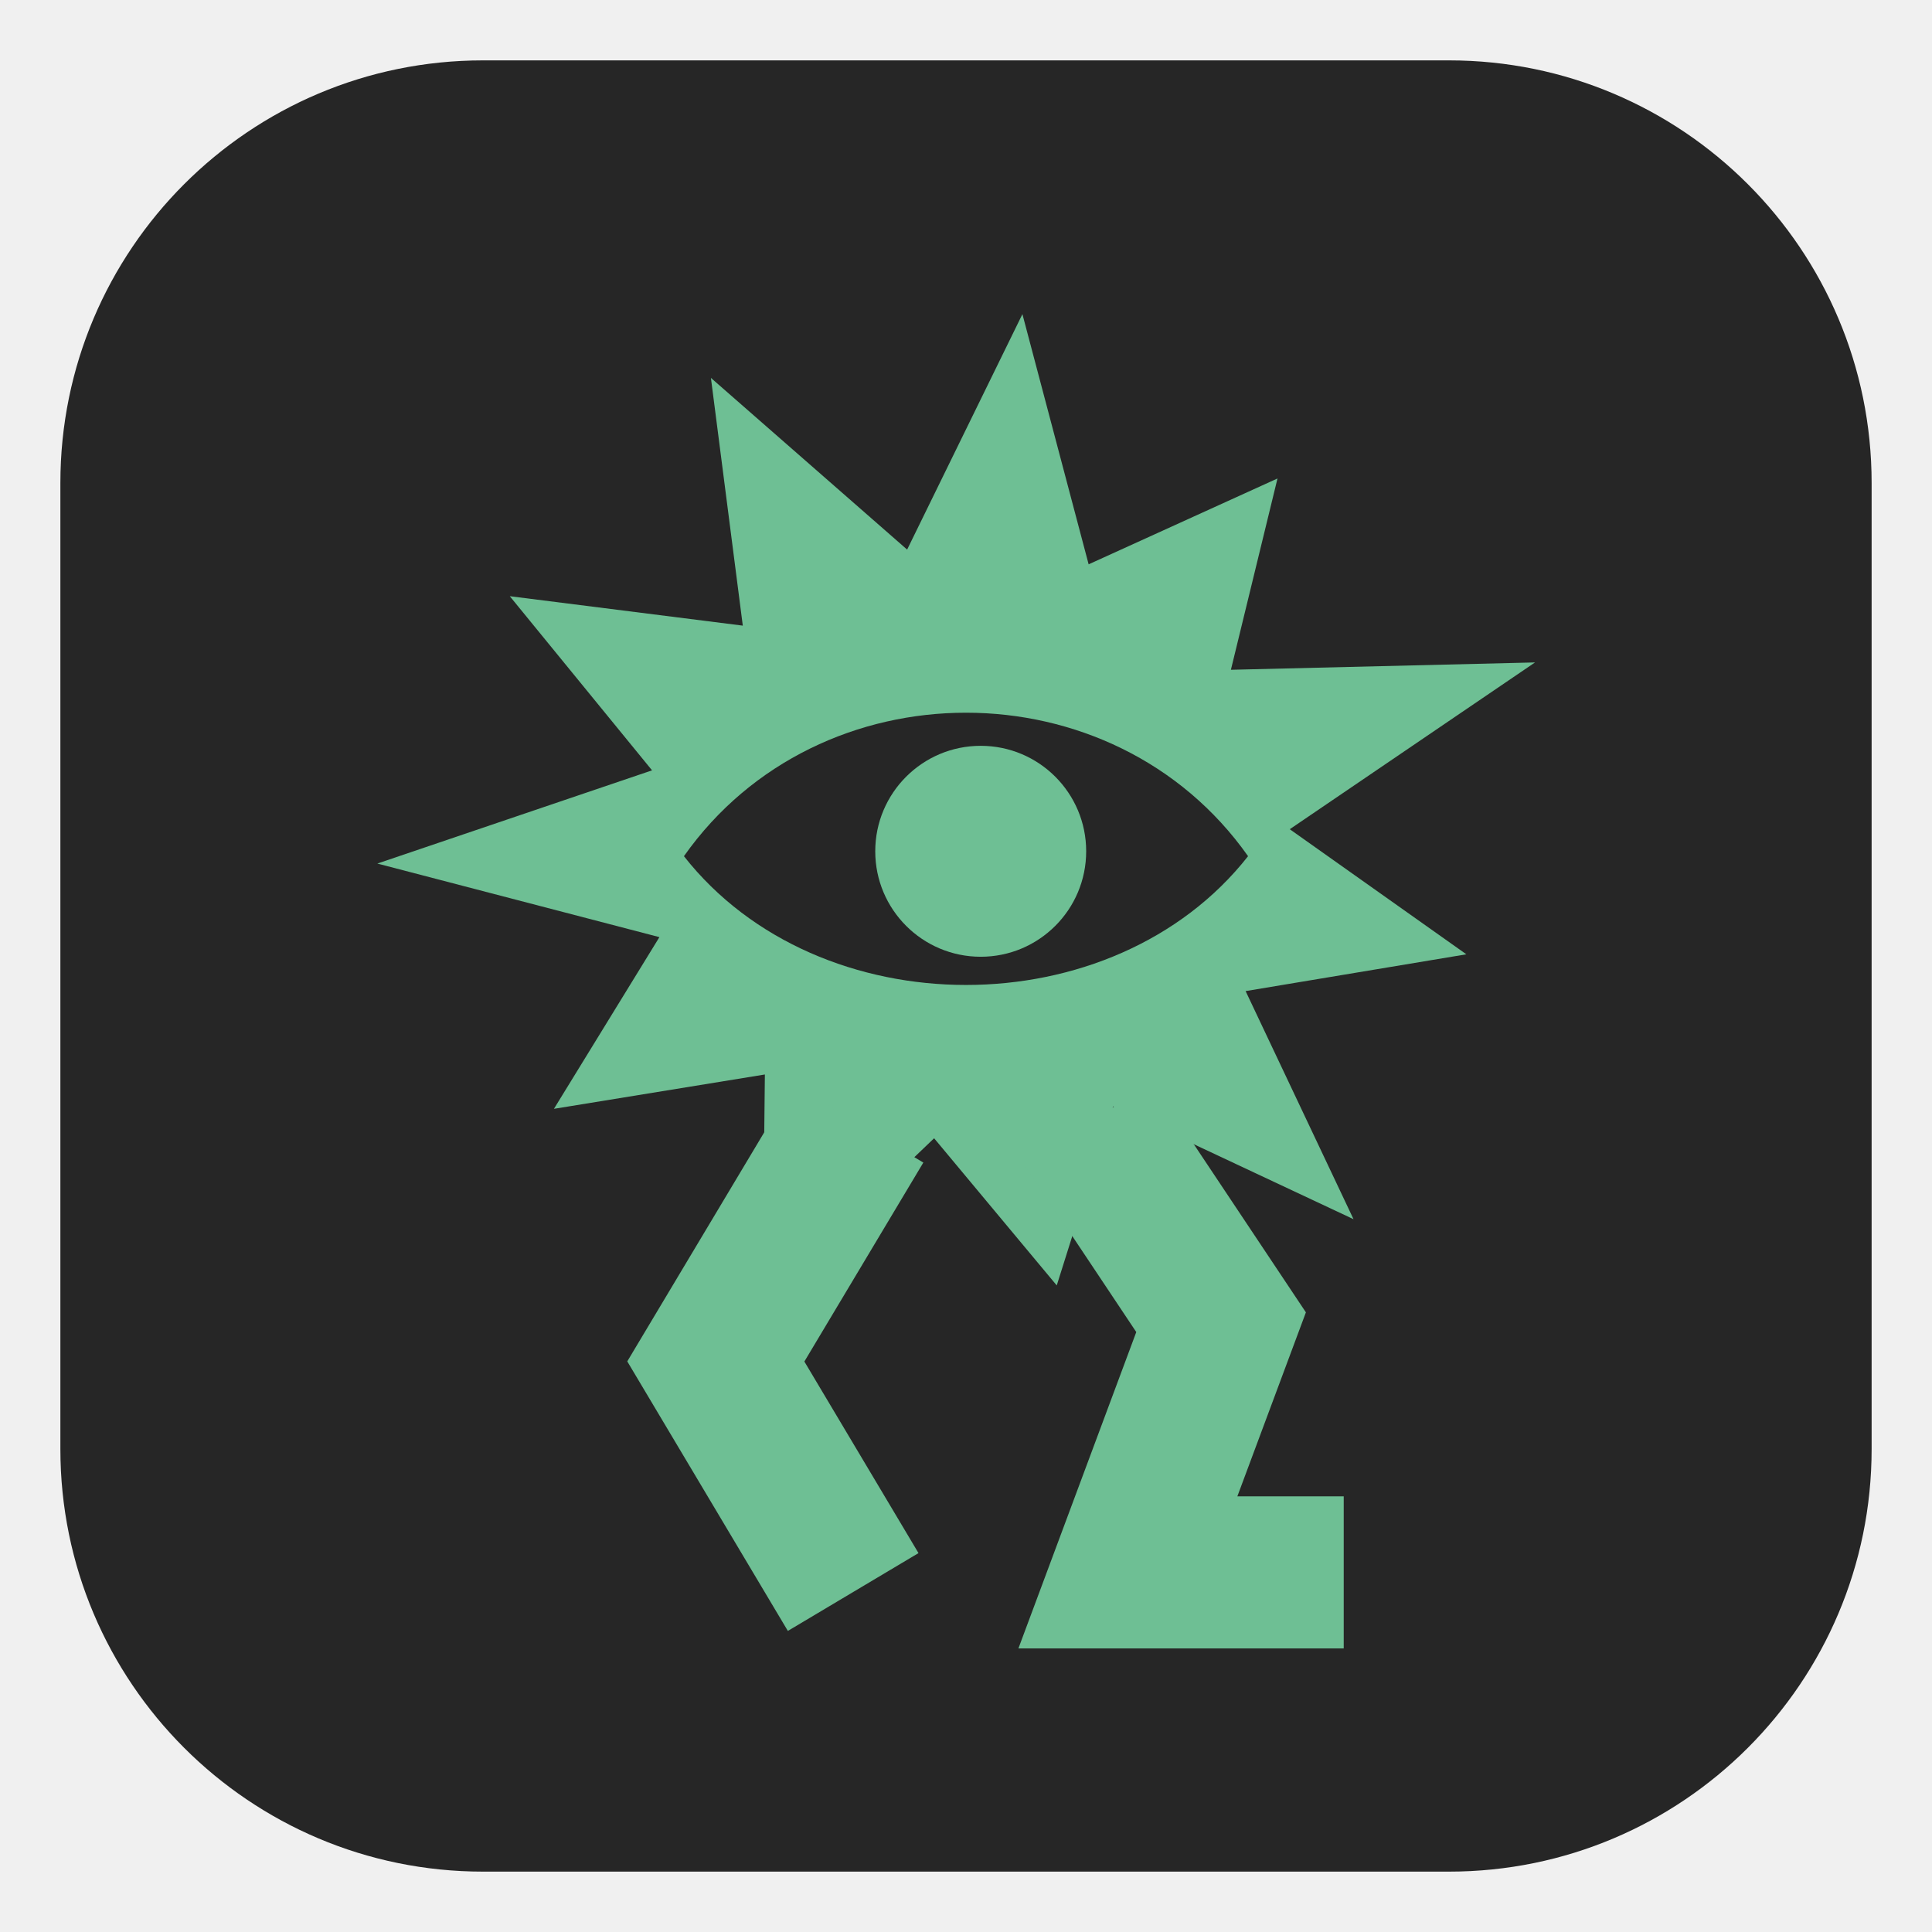
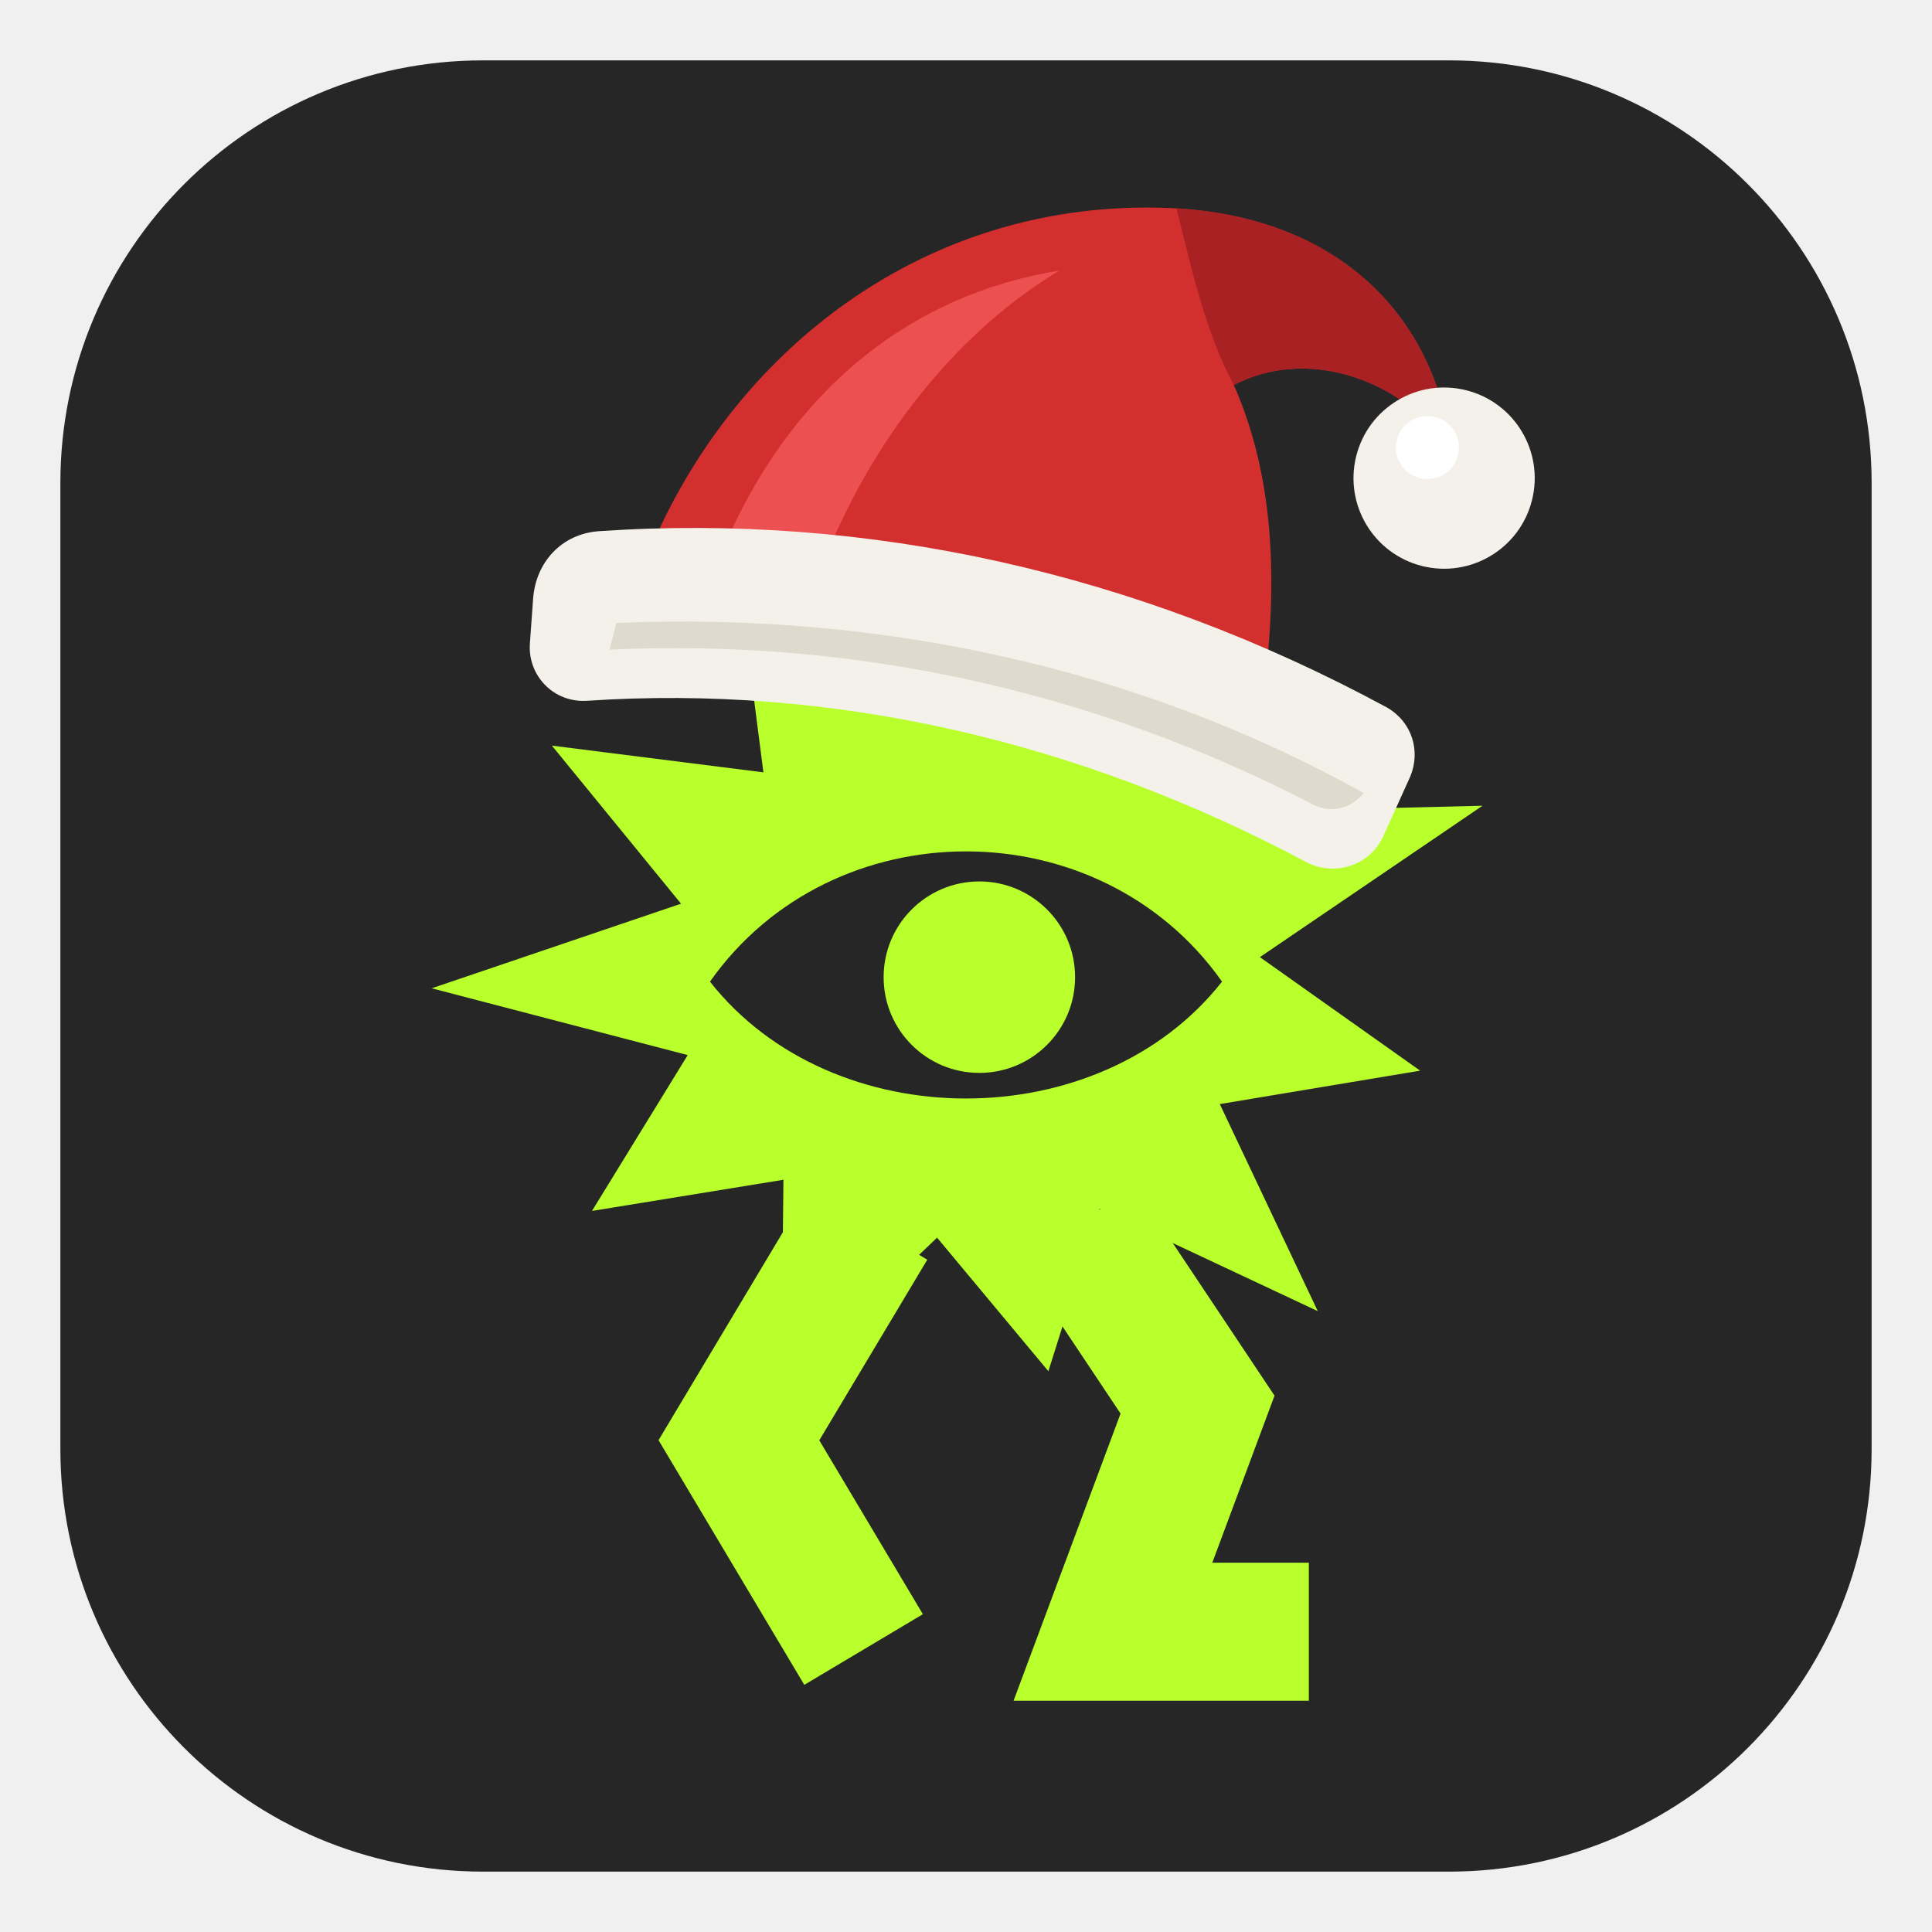
<svg xmlns="http://www.w3.org/2000/svg" viewBox="0 0 512 512">
  <rect x="16" y="16" width="480" height="480" rx="112" fill="#262626" />
-   <g transform="translate(256 262) scale(6.5) translate(-32 -32)">
-     <path fill="#6EBF94" fill-rule="evenodd" d="M34.3 4.5 L37.0 14.7 L44.7 11.2 L42.8 19.0 L55.2 18.7 L45.2 25.5 L52.4 30.6 L43.4 32.1 L47.8 41.4 L38.0 36.8 L35.7 44.1 L30.7 38.1 L23.7 44.8 L23.8 35.5 L15.2 36.9 L19.5 29.9 L8.0 26.9 L19.2 23.1 L13.4 16.0 L22.9 17.2 L21.6 7.1 L29.6 14.1Z M20.5 26.6C26 18.8 38 18.8 43.5 26.6C38 33.6 26 33.6 20.5 26.6Z" />
-     <circle cx="32.6" cy="26.4" r="4.3" fill="#6EBF94" />
-     <path d="M27.6 37.5 L21.8 47.2 L27.4 56.6 M37 37.5 L42.4 45.6 L38.6 55.8 L47.4 55.8" fill="none" stroke="#6EBF94" stroke-width="6.2" stroke-linejoin="miter" stroke-miterlimit="8" />
+   <g transform="translate(256 292) scale(5.9) translate(-32 -32)">
+     <path fill="#B8FF2C" fill-rule="evenodd" d="M34.3 4.5 L37.0 14.7 L44.7 11.2 L42.8 19.0 L55.2 18.7 L45.2 25.5 L52.4 30.6 L43.4 32.1 L47.8 41.4 L38.0 36.8 L35.7 44.1 L30.7 38.1 L23.7 44.8 L23.8 35.5 L15.2 36.9 L19.5 29.9 L8.0 26.9 L19.2 23.1 L13.4 16.0 L22.9 17.2 L21.6 7.1 L29.6 14.1Z M20.5 26.6C26 18.8 38 18.8 43.5 26.6C38 33.6 26 33.6 20.5 26.6Z" />
+     <circle cx="32.6" cy="26.4" r="4.3" fill="#B8FF2C" />
+     <path d="M27.6 37.5 L21.8 47.2 L27.4 56.6 M37 37.5 L42.4 45.6 L38.6 55.8 L47.4 55.8" fill="none" stroke="#B8FF2C" stroke-width="6.2" stroke-linejoin="miter" stroke-miterlimit="8" />
+   </g>
+   <g transform="translate(152 12) rotate(14 70 110) scale(5.22)">
+     <path fill="#d42f2f" d="M5 30C6 18 14 7 27 4.5c8-1.5 14 2 16.5 8.5-3.5-3-8.5-3.2-11.5-.5 3.5 4.5 5 10.5 5.5 17.5z" />
+     <path fill="#a51f22" d="M27 4.5c8-1.5 14 2 16.5 8.5-3.5-3-8.5-3.2-11.5-.5-2-2.2-3.4-5-5-8z" opacity=".9" />
+     <path fill="#ff6b6b" d="M9 26c1.5-8 6-14 13-17-4 4-7 10-8 17z" opacity=".55" />
+     <path fill="#f4f1ea" d="M2.5 27.5c13-4.2 27-4.6 41-1 1.4.4 2.2 1.7 2 3.1l-.6 3.3c-.3 1.6-1.9 2.6-3.5 2.2-12.8-3.2-25.6-2.9-37.4.9-1.6.5-3.2-.5-3.5-2.1l-.4-2.3c-.3-1.8.6-3.5 2.4-4.1z" />
+     <path fill="#d9d4c7" d="M4.5 33.2c12-3.6 24.5-3.9 36.6-1 1 .2 1.9-.3 2.3-1.2-12.6-3.4-26-3-38.9.8z" opacity=".8" />
+     <circle cx="43.5" cy="14.5" r="4.6" fill="#f4f1ea" />
+     <circle cx="42.3" cy="13.2" r="1.6" fill="#fff" />
  </g>
</svg>
